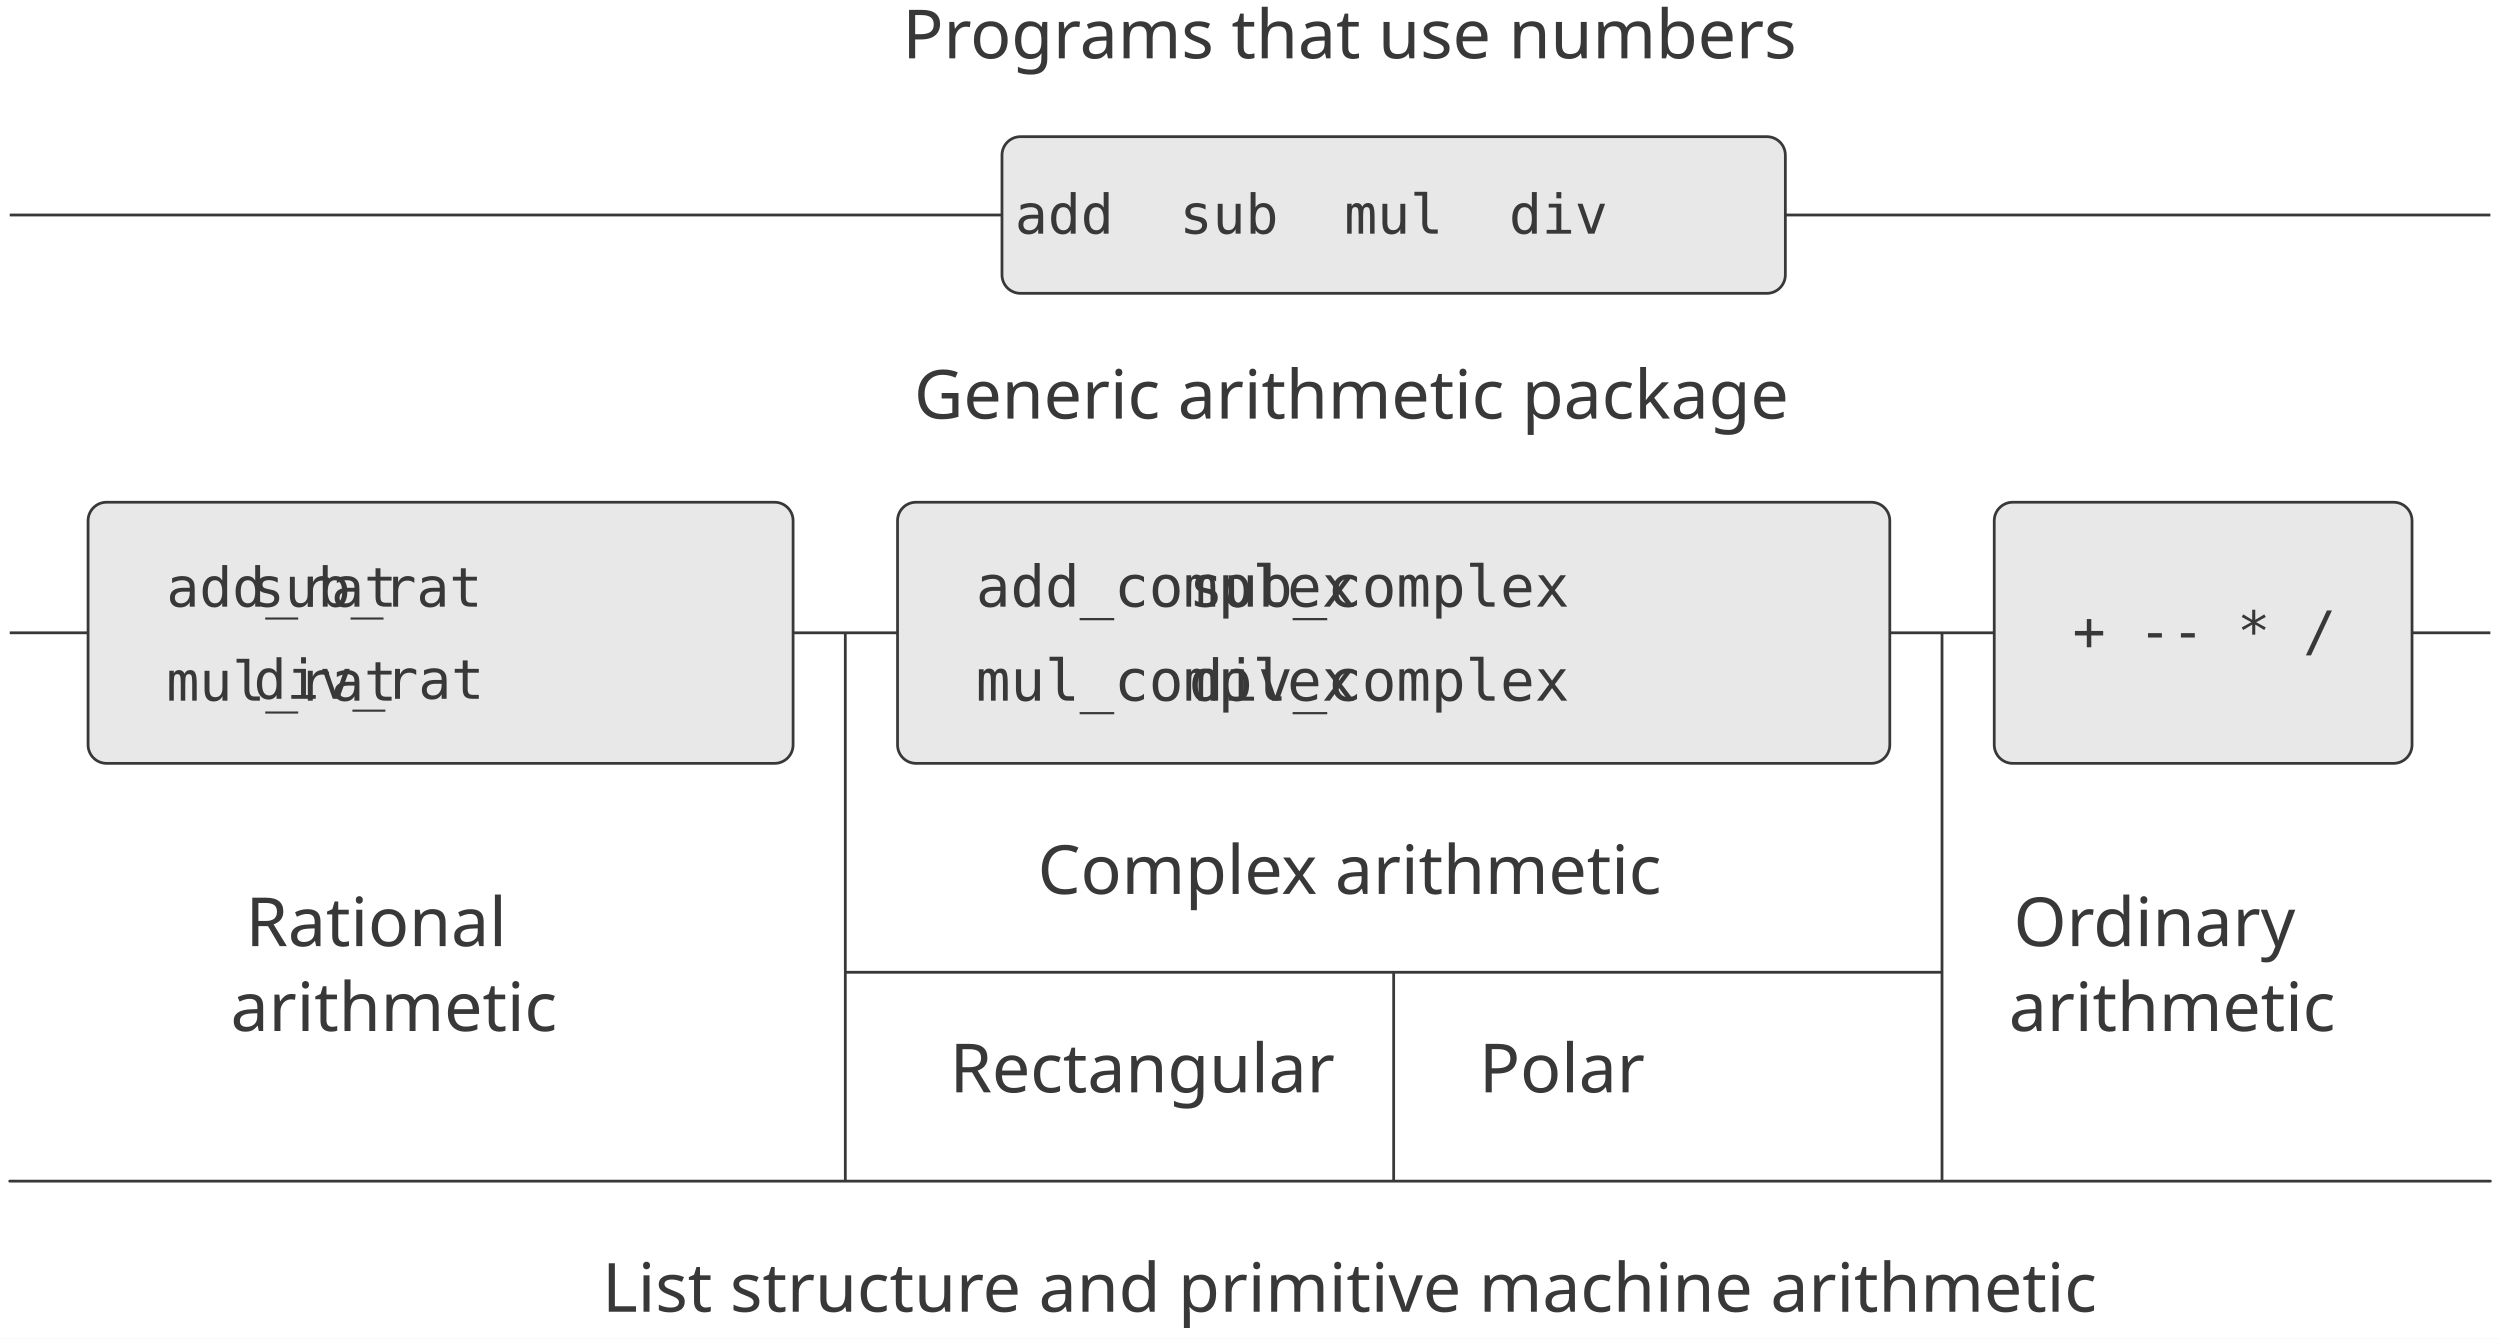
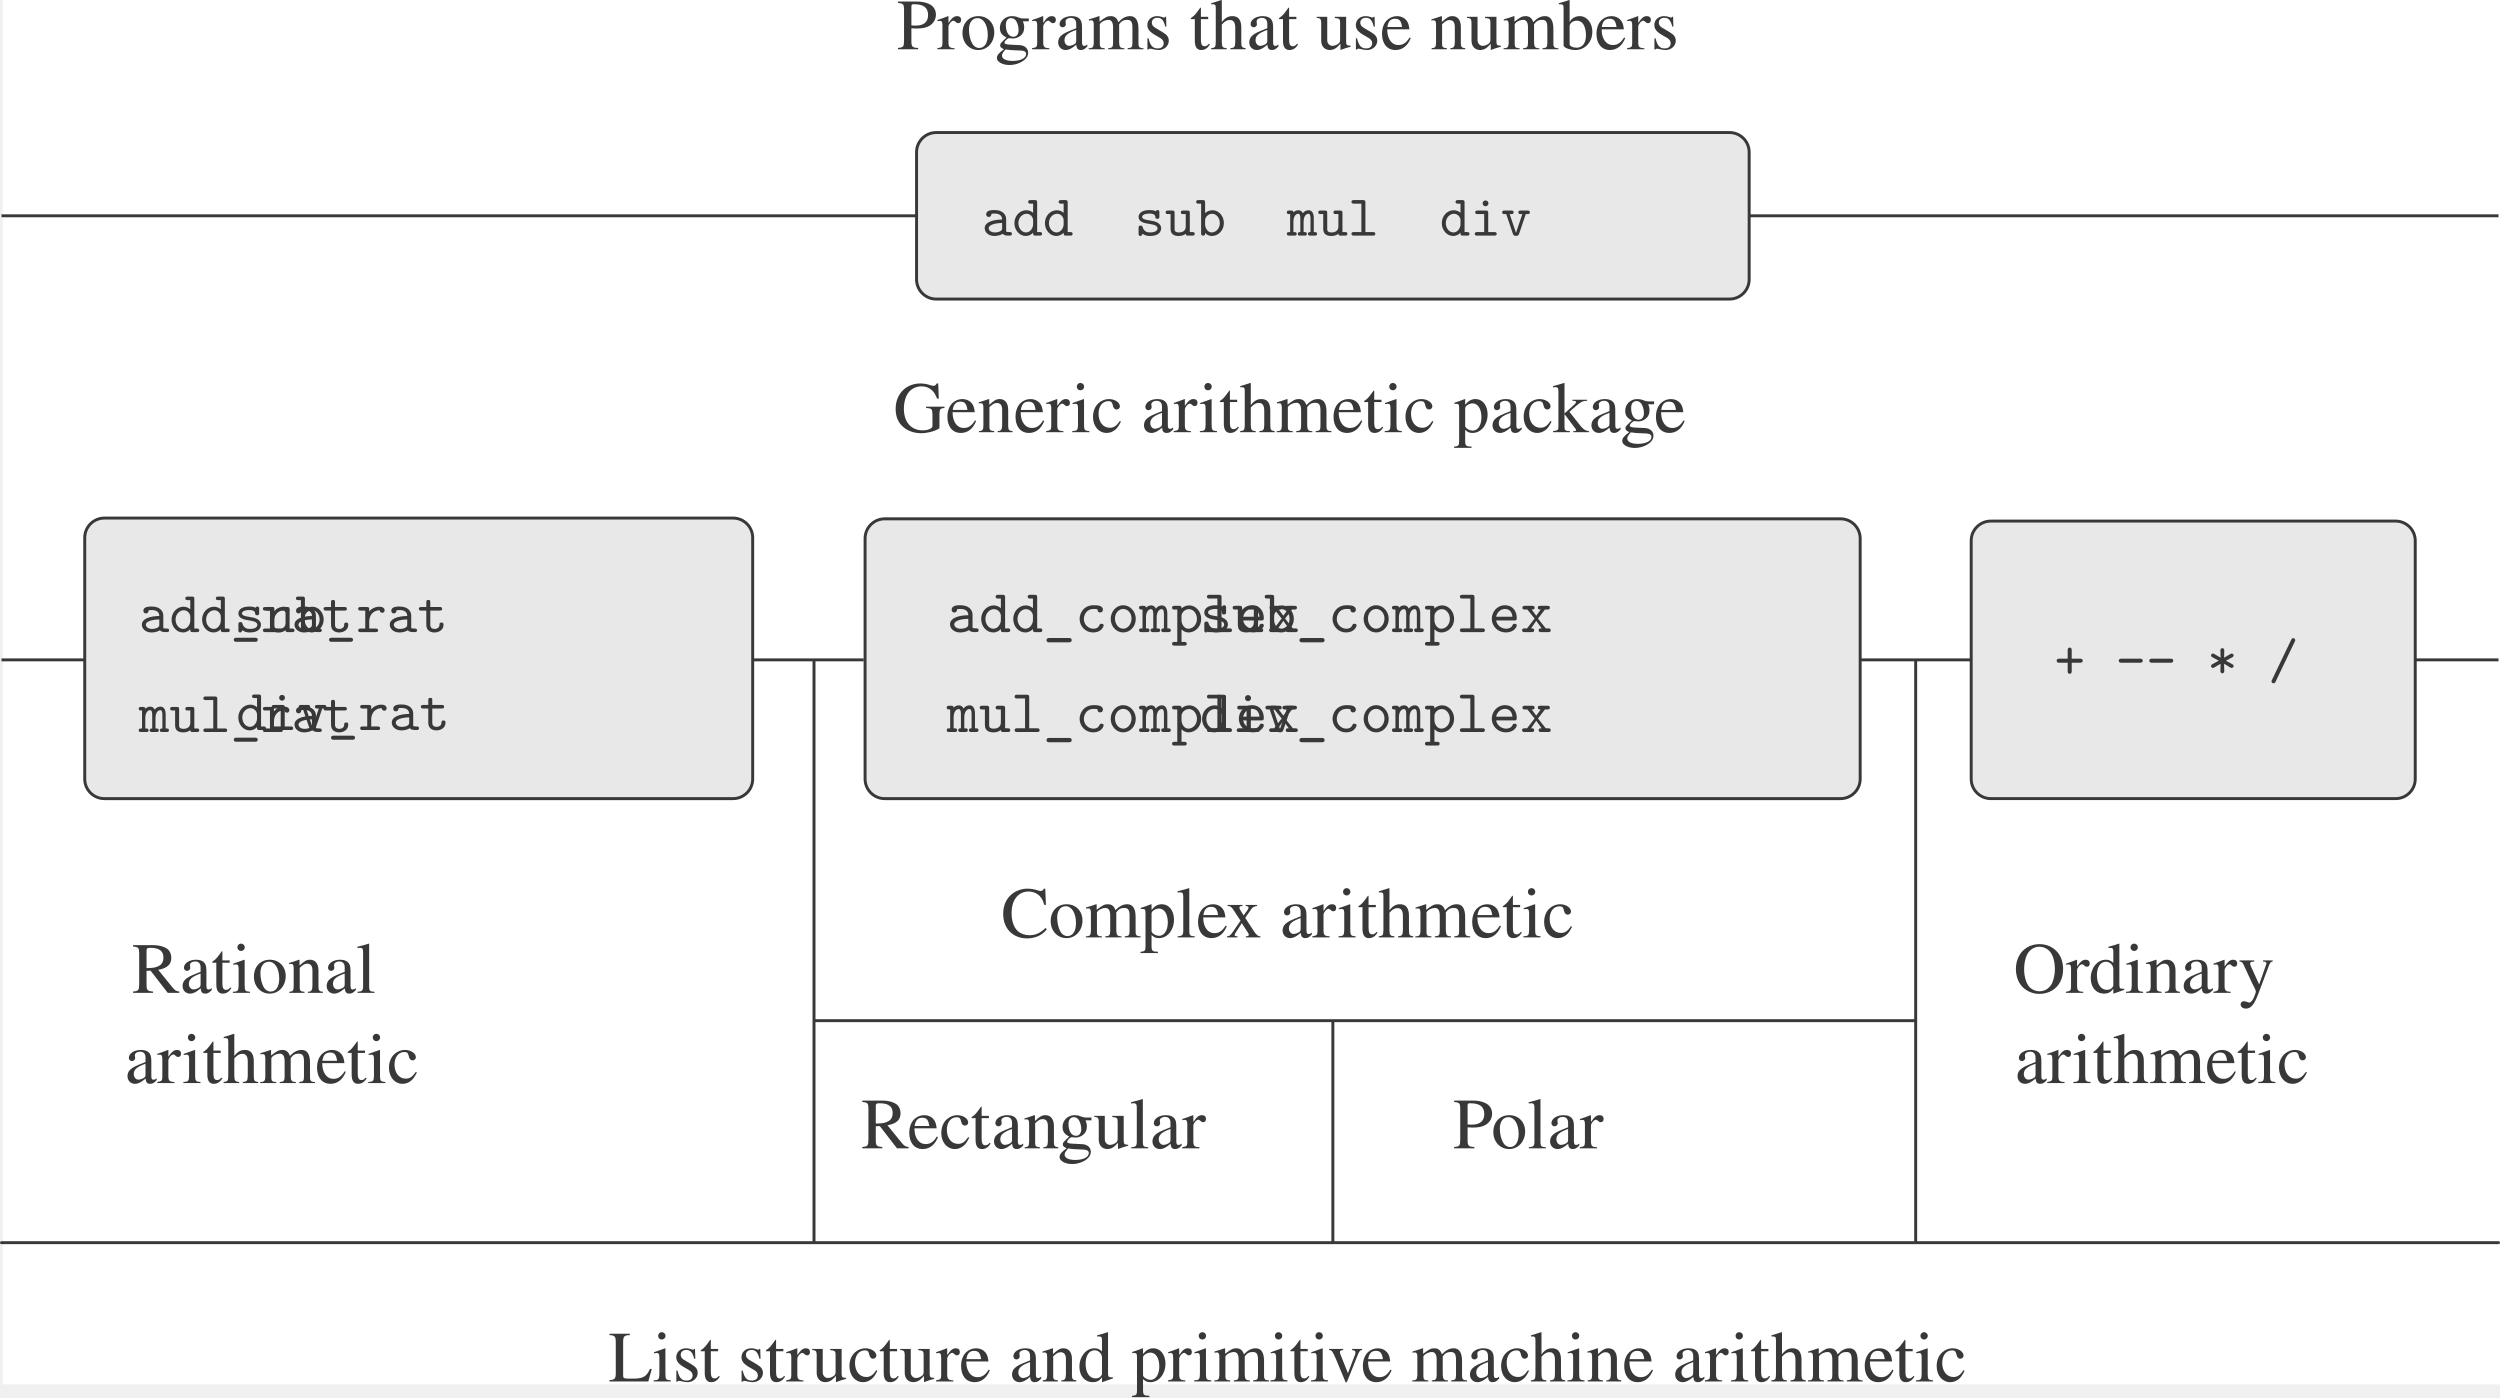
- <svg xmlns="http://www.w3.org/2000/svg" width="913.893" height="489.337" id="svg2987" style="display:inline" version="1.1">
+ <svg xmlns="http://www.w3.org/2000/svg" width="859.846" height="480.518" id="svg2987" style="display:inline" version="1.1">
  <defs id="defs2989" />
-   <rect width="100%" height="100%" fill="white" />
-   <g transform="translate(-21.68537,-45.08045)" id="layer4" style="display:inline">
-     <rect width="286.363" height="57.273" rx="6.764" ry="6.764" x="387.969" y="95.04" id="rect3796" style="fill:#e8e8e8;fill-opacity:1;stroke:#383838;stroke-width:1.015;stroke-linecap:round;stroke-linejoin:round;stroke-miterlimit:4;stroke-opacity:1;stroke-dasharray:none;stroke-dashoffset:0" />
-     <rect width="362.727" height="95.454" rx="6.764" ry="6.764" x="349.787" y="228.676" id="rect3796-9" style="fill:#e8e8e8;fill-opacity:1;stroke:#383838;stroke-width:1.015;stroke-linecap:round;stroke-linejoin:round;stroke-miterlimit:4;stroke-opacity:1;stroke-dasharray:none;stroke-dashoffset:0" />
-     <rect width="257.727" height="95.454" rx="6.764" ry="6.764" x="53.878" y="228.676" id="rect3796-9-0" style="fill:#e8e8e8;fill-opacity:1;stroke:#383838;stroke-width:1.015;stroke-linecap:round;stroke-linejoin:round;stroke-miterlimit:4;stroke-opacity:1;stroke-dasharray:none;stroke-dashoffset:0" />
-     <rect width="152.727" height="95.454" rx="6.764" ry="6.764" x="750.695" y="228.676" id="rect3796-9-1" style="fill:#e8e8e8;fill-opacity:1;stroke:#383838;stroke-width:1.015;stroke-linecap:round;stroke-linejoin:round;stroke-miterlimit:4;stroke-opacity:1;stroke-dasharray:none;stroke-dashoffset:0" />
-     <path d="m 311.605,276.403 38.182,0" id="path6209" style="fill:none;stroke:#383838;stroke-width:1.015;stroke-linecap:butt;stroke-linejoin:round;stroke-miterlimit:4;stroke-opacity:1;stroke-dasharray:none" />
-     <path d="m 712.514,276.403 38.182,0" id="path6209-2" style="fill:none;stroke:#383838;stroke-width:1.015;stroke-linecap:butt;stroke-linejoin:round;stroke-miterlimit:4;stroke-opacity:1;stroke-dasharray:none" />
-     <path d="m 330.696,276.403 0,200.454" id="path6230" style="fill:none;stroke:#383838;stroke-width:1.015;stroke-linecap:butt;stroke-linejoin:round;stroke-miterlimit:4;stroke-opacity:1;stroke-dasharray:none" />
-     <path d="m 731.605,276.403 0,200.454" id="path6230-1" style="fill:none;stroke:#383838;stroke-width:1.015;stroke-linecap:butt;stroke-linejoin:round;stroke-miterlimit:4;stroke-opacity:1;stroke-dasharray:none" />
-     <path d="m 731.605,400.494 -400.909,0" id="path6230-7" style="fill:none;stroke:#383838;stroke-width:1.015;stroke-linecap:butt;stroke-linejoin:round;stroke-miterlimit:4;stroke-opacity:1;stroke-dasharray:none" />
-     <path d="m 932.059,476.858 -906.817,0" id="path6230-7-1" style="fill:none;stroke:#383838;stroke-width:1.015;stroke-linecap:round;stroke-linejoin:round;stroke-miterlimit:4;stroke-opacity:1;stroke-dasharray:none" />
-     <path d="m 387.969,123.676 -362.727,0" id="path6230-7-1-6" style="fill:none;stroke:#383838;stroke-width:1.015;stroke-linecap:butt;stroke-linejoin:round;stroke-miterlimit:4;stroke-opacity:1;stroke-dasharray:none" />
-     <path d="m 932.059,123.676 -257.727,0" id="path6230-7-1-4" style="fill:none;stroke:#383838;stroke-width:1.015;stroke-linecap:butt;stroke-linejoin:round;stroke-miterlimit:4;stroke-opacity:1;stroke-dasharray:none" />
-     <path d="m 25.242,276.403 28.636,0" id="path6209-5" style="fill:none;stroke:#383838;stroke-width:1.015;stroke-linecap:butt;stroke-linejoin:round;stroke-miterlimit:4;stroke-opacity:1;stroke-dasharray:none" />
-     <path d="m 903.423,276.403 28.636,0" id="path6209-5-1" style="fill:none;stroke:#383838;stroke-width:1.015;stroke-linecap:butt;stroke-linejoin:round;stroke-miterlimit:4;stroke-opacity:1;stroke-dasharray:none" />
-     <path d="m 531.15,400.494 0,76.364" id="path6351" style="fill:none;stroke:#383838;stroke-width:1.015;stroke-linecap:butt;stroke-linejoin:round;stroke-miterlimit:4;stroke-opacity:1;stroke-dasharray:none" />
-   </g>
-   <g transform="translate(-21.68537,-45.08045)" id="layer5" style="display:inline">
-     <text x="531.15" y="130.494" id="text5873" xml:space="preserve" style="font-style:normal;font-variant:normal;font-weight:normal;font-stretch:normal;font-size:20px;line-height:125%;font-family:Inconsolata;-inkscape-font-specification:Sans;text-align:center;letter-spacing:0px;word-spacing:0px;text-anchor:middle;fill:#383838;fill-opacity:1;stroke:none">
+   <rect width="100%" height="100%" id="rect5" x="0.958" y="-4.372" style="fill:#ffffff" />
+   <rect style="fill:#e8e8e8;fill-opacity:1;stroke:#383838;stroke-width:1.015;stroke-linecap:round;stroke-linejoin:round;stroke-miterlimit:4;stroke-dasharray:none;stroke-dashoffset:0;stroke-opacity:1" id="rect3796" y="45.587" x="315.241" ry="6.764" rx="6.764" height="57.273" width="286.363" />
+   <rect style="fill:#e8e8e8;fill-opacity:1;stroke:#383838;stroke-width:1.015;stroke-linecap:round;stroke-linejoin:round;stroke-miterlimit:4;stroke-dasharray:none;stroke-dashoffset:0;stroke-opacity:1" id="rect3796-9" y="178.446" x="297.535" ry="6.764" rx="6.764" height="96.232" width="342.252" />
+   <rect style="fill:#e8e8e8;fill-opacity:1;stroke:#383838;stroke-width:1.015;stroke-linecap:round;stroke-linejoin:round;stroke-miterlimit:4;stroke-dasharray:none;stroke-dashoffset:0;stroke-opacity:1" id="rect3796-9-0" y="178.187" x="29.143" ry="6.764" rx="6.764" height="96.491" width="229.735" />
+   <rect style="fill:#e8e8e8;fill-opacity:1;stroke:#383838;stroke-width:1.015;stroke-linecap:round;stroke-linejoin:round;stroke-miterlimit:4;stroke-dasharray:none;stroke-dashoffset:0;stroke-opacity:1" id="rect3796-9-1" y="179.223" x="677.968" ry="6.764" rx="6.764" height="95.454" width="152.727" />
+   <path style="fill:none;stroke:#383838;stroke-width:1.015;stroke-linecap:butt;stroke-linejoin:round;stroke-miterlimit:4;stroke-dasharray:none;stroke-opacity:1" id="path6209" d="m 258.878,226.951 h 38.182" />
+   <path style="fill:none;stroke:#383838;stroke-width:1.015;stroke-linecap:butt;stroke-linejoin:round;stroke-miterlimit:4;stroke-dasharray:none;stroke-opacity:1" id="path6209-2" d="m 639.787,226.951 h 38.182" />
+   <path style="fill:none;stroke:#383838;stroke-width:1.015;stroke-linecap:butt;stroke-linejoin:round;stroke-miterlimit:4;stroke-dasharray:none;stroke-opacity:1" id="path6230" d="M 279.969,226.951 V 427.405" />
+   <path style="fill:none;stroke:#383838;stroke-width:1.015;stroke-linecap:butt;stroke-linejoin:round;stroke-miterlimit:4;stroke-dasharray:none;stroke-opacity:1" id="path6230-1" d="M 658.878,226.951 V 427.405" />
+   <path style="fill:none;stroke:#383838;stroke-width:1.015;stroke-linecap:butt;stroke-linejoin:round;stroke-miterlimit:4;stroke-dasharray:none;stroke-opacity:1" id="path6230-7" d="M 658.878,351.041 H 279.969" />
+   <path style="fill:none;stroke:#383838;stroke-width:1.015;stroke-linecap:round;stroke-linejoin:round;stroke-miterlimit:4;stroke-dasharray:none;stroke-opacity:1" id="path6230-7-1" d="M 859.332,427.405 H 0.515" />
+   <path style="fill:none;stroke:#383838;stroke-width:1.015;stroke-linecap:butt;stroke-linejoin:round;stroke-miterlimit:4;stroke-dasharray:none;stroke-opacity:1" id="path6230-7-1-6" d="M 315.241,74.223 H 0.515" />
+   <path style="fill:none;stroke:#383838;stroke-width:1.015;stroke-linecap:butt;stroke-linejoin:round;stroke-miterlimit:4;stroke-dasharray:none;stroke-opacity:1" id="path6230-7-1-4" d="M 859.332,74.223 H 601.605" />
+   <path style="fill:none;stroke:#383838;stroke-width:1.015;stroke-linecap:butt;stroke-linejoin:round;stroke-miterlimit:4;stroke-dasharray:none;stroke-opacity:1" id="path6209-5" d="M 0.515,226.951 H 29.151" />
+   <path style="fill:none;stroke:#383838;stroke-width:1.015;stroke-linecap:butt;stroke-linejoin:round;stroke-miterlimit:4;stroke-dasharray:none;stroke-opacity:1" id="path6209-5-1" d="m 830.696,226.951 h 28.636" />
+   <path style="fill:none;stroke:#383838;stroke-width:1.015;stroke-linecap:butt;stroke-linejoin:round;stroke-miterlimit:4;stroke-dasharray:none;stroke-opacity:1" id="path6351" d="m 458.423,351.041 v 76.364" />
+   <g transform="translate(-72.72703,-49.45272)" id="layer5" style="display:inline">
+     <text x="531.15" y="130.494" id="text5873" xml:space="preserve" style="font-style:normal;font-variant:normal;font-weight:normal;font-stretch:normal;font-size:20px;line-height:125%;font-family:'Latin Modern Mono';-inkscape-font-specification:Sans;text-align:center;letter-spacing:0px;word-spacing:0px;text-anchor:middle;fill:#383838;fill-opacity:1;stroke:none">
      <tspan x="531.15" y="130.494" id="tspan5875">add  sub  mul  div</tspan>
    </text>
    <g transform="matrix(1.909089,0,0,1.909089,-175.2128,-138.5604)" id="g3819">
-       <text x="290" y="212.362" id="text5998" xml:space="preserve" style="font-style:normal;font-variant:normal;font-weight:normal;font-stretch:normal;font-size:11px;line-height:125%;font-family:Inconsolata;-inkscape-font-specification:Sans;text-align:start;letter-spacing:0px;word-spacing:0px;text-anchor:start;fill:#383838;fill-opacity:1;stroke:none">
-         <tspan x="290" y="212.362" id="tspan6000">add_complex</tspan>
+       <text x="300.476" y="212.362" id="text5998" xml:space="preserve" style="font-style:normal;font-variant:normal;font-weight:normal;font-stretch:normal;font-size:11px;line-height:125%;font-family:'Latin Modern Mono';-inkscape-font-specification:Sans;text-align:start;letter-spacing:0px;word-spacing:0px;text-anchor:start;fill:#383838;fill-opacity:1;stroke:none">
+         <tspan x="300.476" y="212.362" id="tspan6000">add_complex</tspan>
      </text>
-       <text x="290" y="230.362" id="text6002" xml:space="preserve" style="font-style:normal;font-variant:normal;font-weight:normal;font-stretch:normal;font-size:11px;line-height:125%;font-family:Inconsolata;-inkscape-font-specification:Sans;text-align:start;letter-spacing:0px;word-spacing:0px;text-anchor:start;fill:#383838;fill-opacity:1;stroke:none">
-         <tspan x="290" y="230.362" id="tspan6004">mul_complex</tspan>
+       <text x="300.476" y="230.362" id="text6002" xml:space="preserve" style="font-style:normal;font-variant:normal;font-weight:normal;font-stretch:normal;font-size:11px;line-height:125%;font-family:'Latin Modern Mono';-inkscape-font-specification:Sans;text-align:start;letter-spacing:0px;word-spacing:0px;text-anchor:start;fill:#383838;fill-opacity:1;stroke:none">
+         <tspan x="300.476" y="230.362" id="tspan6004">mul_complex</tspan>
      </text>
-       <text x="450" y="212.362" id="text6006" xml:space="preserve" style="font-style:normal;font-variant:normal;font-weight:normal;font-stretch:normal;font-size:11px;line-height:125%;font-family:Inconsolata;-inkscape-font-specification:Sans;text-align:end;letter-spacing:0px;word-spacing:0px;text-anchor:end;fill:#383838;fill-opacity:1;stroke:none">
+       <text x="450" y="212.362" id="text6006" xml:space="preserve" style="font-style:normal;font-variant:normal;font-weight:normal;font-stretch:normal;font-size:11px;line-height:125%;font-family:'Latin Modern Mono';-inkscape-font-specification:Sans;text-align:end;letter-spacing:0px;word-spacing:0px;text-anchor:end;fill:#383838;fill-opacity:1;stroke:none">
        <tspan x="450" y="212.362" id="tspan6008">sub_complex</tspan>
      </text>
-       <text x="450" y="230.362" id="text6010" xml:space="preserve" style="font-style:normal;font-variant:normal;font-weight:normal;font-stretch:normal;font-size:11px;line-height:125%;font-family:Inconsolata;-inkscape-font-specification:Sans;text-align:end;letter-spacing:0px;word-spacing:0px;text-anchor:end;fill:#383838;fill-opacity:1;stroke:none">
+       <text x="450" y="230.362" id="text6010" xml:space="preserve" style="font-style:normal;font-variant:normal;font-weight:normal;font-stretch:normal;font-size:11px;line-height:125%;font-family:'Latin Modern Mono';-inkscape-font-specification:Sans;text-align:end;letter-spacing:0px;word-spacing:0px;text-anchor:end;fill:#383838;fill-opacity:1;stroke:none">
        <tspan x="450" y="230.362" id="tspan6012">div_complex</tspan>
      </text>
    </g>
-     <text x="531.15" y="66.404" id="text3004" xml:space="preserve" style="font-style:normal;font-variant:normal;font-weight:normal;font-stretch:normal;font-size:24.818px;line-height:125%;font-family:'Linux Biolinum O';-inkscape-font-specification:'Linux Biolinum O';text-align:center;letter-spacing:0px;word-spacing:0px;text-anchor:middle;fill:#383838;fill-opacity:1;stroke:none">
+     <text x="531.15" y="66.404" id="text3004" xml:space="preserve" style="font-style:normal;font-variant:normal;font-weight:normal;font-stretch:normal;font-size:24.818px;line-height:125%;font-family:Times;-inkscape-font-specification:Times;text-align:center;letter-spacing:0px;word-spacing:0px;text-anchor:middle;fill:#383838;fill-opacity:1;stroke:none">
      <tspan x="531.15" y="66.404" id="tspan3006">Programs that use numbers</tspan>
    </text>
-     <text x="531.832" y="198.111" id="text3008" xml:space="preserve" style="font-style:normal;font-variant:normal;font-weight:normal;font-stretch:normal;font-size:24.818px;line-height:125%;font-family:'Linux Biolinum O';-inkscape-font-specification:'Linux Biolinum O';text-align:center;letter-spacing:0px;word-spacing:0px;text-anchor:middle;fill:#383838;fill-opacity:1;stroke:none">
+     <text x="531.832" y="198.111" id="text3008" xml:space="preserve" style="font-style:normal;font-variant:normal;font-weight:normal;font-stretch:normal;font-size:24.818px;line-height:125%;font-family:Times;-inkscape-font-specification:Times;text-align:center;letter-spacing:0px;word-spacing:0px;text-anchor:middle;fill:#383838;fill-opacity:1;stroke:none">
      <tspan x="531.832" y="198.111" id="tspan3010">Generic arithmetic package</tspan>
    </text>
-     <text x="531.15" y="371.858" id="text3008-3" xml:space="preserve" style="font-style:normal;font-variant:normal;font-weight:normal;font-stretch:normal;font-size:24.818px;line-height:125%;font-family:'Linux Biolinum O';-inkscape-font-specification:'Linux Biolinum O';text-align:center;letter-spacing:0px;word-spacing:0px;text-anchor:middle;fill:#383838;fill-opacity:1;stroke:none">
+     <text x="531.15" y="371.858" id="text3008-3" xml:space="preserve" style="font-style:normal;font-variant:normal;font-weight:normal;font-stretch:normal;font-size:24.818px;line-height:125%;font-family:Times;-inkscape-font-specification:Times;text-align:center;letter-spacing:0px;word-spacing:0px;text-anchor:middle;fill:#383838;fill-opacity:1;stroke:none">
      <tspan x="531.15" y="371.858" id="tspan3010-3">Complex arithmetic</tspan>
    </text>
-     <text x="368.878" y="444.403" id="text3012" xml:space="preserve" style="font-style:normal;font-variant:normal;font-weight:normal;font-stretch:normal;font-size:24.818px;line-height:125%;font-family:'Linux Biolinum O';-inkscape-font-specification:'Linux Biolinum O';text-align:start;letter-spacing:0px;word-spacing:0px;text-anchor:start;fill:#383838;fill-opacity:1;stroke:none">
+     <text x="368.878" y="444.403" id="text3012" xml:space="preserve" style="font-style:normal;font-variant:normal;font-weight:normal;font-stretch:normal;font-size:24.818px;line-height:125%;font-family:Times;-inkscape-font-specification:Times;text-align:start;letter-spacing:0px;word-spacing:0px;text-anchor:start;fill:#383838;fill-opacity:1;stroke:none">
      <tspan x="368.878" y="444.403" id="tspan3016">Rectangular</tspan>
    </text>
-     <text x="655.241" y="444.403" id="text3018" xml:space="preserve" style="font-style:normal;font-variant:normal;font-weight:normal;font-stretch:normal;font-size:24.818px;line-height:125%;font-family:'Linux Biolinum O';-inkscape-font-specification:'Linux Biolinum O';text-align:end;letter-spacing:0px;word-spacing:0px;text-anchor:end;fill:#383838;fill-opacity:1;stroke:none">
+     <text x="655.241" y="444.403" id="text3018" xml:space="preserve" style="font-style:normal;font-variant:normal;font-weight:normal;font-stretch:normal;font-size:24.818px;line-height:125%;font-family:Times;-inkscape-font-specification:Times;text-align:end;letter-spacing:0px;word-spacing:0px;text-anchor:end;fill:#383838;fill-opacity:1;stroke:none">
      <tspan x="655.241" y="444.403" id="tspan3022">Polar</tspan>
    </text>
    <g id="g3809">
-       <text x="282.287" y="266.858" id="text6151" xml:space="preserve" style="font-style:normal;font-variant:normal;font-weight:normal;font-stretch:normal;font-size:20px;line-height:125%;font-family:Inconsolata;-inkscape-font-specification:Sans;text-align:end;letter-spacing:0px;word-spacing:0px;text-anchor:end;fill:#383838;fill-opacity:1;stroke:none">
-         <tspan x="282.287" y="266.858" id="tspan6153">sub_rat</tspan>
+       <text x="300.287" y="266.858" id="text6151" xml:space="preserve" style="font-style:normal;font-variant:normal;font-weight:normal;font-stretch:normal;font-size:20px;line-height:125%;font-family:'Latin Modern Mono';-inkscape-font-specification:Sans;text-align:end;letter-spacing:0px;word-spacing:0px;text-anchor:end;fill:#383838;fill-opacity:1;stroke:none">
+         <tspan x="300.287" y="266.858" id="tspan6153">sub_rat</tspan>
      </text>
-       <text x="282.969" y="300.54" id="text6157" xml:space="preserve" style="font-style:normal;font-variant:normal;font-weight:normal;font-stretch:normal;font-size:20px;line-height:125%;font-family:Inconsolata;-inkscape-font-specification:Sans;text-align:end;letter-spacing:0px;word-spacing:0px;text-anchor:end;fill:#383838;fill-opacity:1;stroke:none">
-         <tspan x="282.969" y="300.54" id="tspan6159">div_rat</tspan>
+       <text x="300.969" y="300.54" id="text6157" xml:space="preserve" style="font-style:normal;font-variant:normal;font-weight:normal;font-stretch:normal;font-size:20px;line-height:125%;font-family:'Latin Modern Mono';-inkscape-font-specification:Sans;text-align:end;letter-spacing:0px;word-spacing:0px;text-anchor:end;fill:#383838;fill-opacity:1;stroke:none">
+         <tspan x="300.969" y="300.54" id="tspan6159">div_rat</tspan>
      </text>
-       <text x="82.514" y="266.858" id="text6161" xml:space="preserve" style="font-style:normal;font-variant:normal;font-weight:normal;font-stretch:normal;font-size:20px;line-height:125%;font-family:Inconsolata;-inkscape-font-specification:Sans;text-align:start;letter-spacing:0px;word-spacing:0px;text-anchor:start;fill:#383838;fill-opacity:1;stroke:none">
-         <tspan x="82.514" y="266.858" id="tspan6163">add_rat</tspan>
+       <text x="120.514" y="266.858" id="text6161" xml:space="preserve" style="font-style:normal;font-variant:normal;font-weight:normal;font-stretch:normal;font-size:20px;line-height:125%;font-family:'Latin Modern Mono';-inkscape-font-specification:Sans;text-align:start;letter-spacing:0px;word-spacing:0px;text-anchor:start;fill:#383838;fill-opacity:1;stroke:none">
+         <tspan x="120.514" y="266.858" id="tspan6163">add_rat</tspan>
      </text>
-       <text x="82.514" y="301.221" id="text6165" xml:space="preserve" style="font-style:normal;font-variant:normal;font-weight:normal;font-stretch:normal;font-size:20px;line-height:125%;font-family:Inconsolata;-inkscape-font-specification:Sans;text-align:start;letter-spacing:0px;word-spacing:0px;text-anchor:start;fill:#383838;fill-opacity:1;stroke:none">
-         <tspan x="82.514" y="301.221" id="tspan6167">mul_rat</tspan>
+       <text x="120.514" y="301.221" id="text6165" xml:space="preserve" style="font-style:normal;font-variant:normal;font-weight:normal;font-stretch:normal;font-size:20px;line-height:125%;font-family:'Latin Modern Mono';-inkscape-font-specification:Sans;text-align:start;letter-spacing:0px;word-spacing:0px;text-anchor:start;fill:#383838;fill-opacity:1;stroke:none">
+         <tspan x="120.514" y="301.221" id="tspan6167">mul_rat</tspan>
      </text>
    </g>
-     <text x="181.787" y="390.949" id="text6173-0" xml:space="preserve" style="font-style:normal;font-variant:normal;font-weight:normal;font-stretch:normal;font-size:24.818px;line-height:125%;font-family:'Linux Biolinum O';-inkscape-font-specification:'Linux Biolinum O';text-align:center;letter-spacing:0px;word-spacing:0px;text-anchor:middle;fill:#383838;fill-opacity:1;stroke:none">
+     <text x="181.787" y="390.949" id="text6173-0" xml:space="preserve" style="font-style:normal;font-variant:normal;font-weight:normal;font-stretch:normal;font-size:24.818px;line-height:125%;font-family:Times;-inkscape-font-specification:Times;text-align:center;letter-spacing:0px;word-spacing:0px;text-anchor:middle;fill:#383838;fill-opacity:1;stroke:none">
      <tspan x="181.787" y="390.949" id="tspan6175-7">Rational</tspan>
      <tspan x="181.787" y="421.971" id="tspan6177-5">arithmetic</tspan>
    </text>
-     <text x="831.841" y="390.949" id="text6173" xml:space="preserve" style="font-style:normal;font-variant:normal;font-weight:normal;font-stretch:normal;font-size:24.818px;line-height:125%;font-family:'Linux Biolinum O';-inkscape-font-specification:'Linux Biolinum O';text-align:center;letter-spacing:0px;word-spacing:0px;text-anchor:middle;fill:#383838;fill-opacity:1;stroke:none">
+     <text x="831.841" y="390.949" id="text6173" xml:space="preserve" style="font-style:normal;font-variant:normal;font-weight:normal;font-stretch:normal;font-size:24.818px;line-height:125%;font-family:Times;-inkscape-font-specification:Times;text-align:center;letter-spacing:0px;word-spacing:0px;text-anchor:middle;fill:#383838;fill-opacity:1;stroke:none">
      <tspan x="831.841" y="390.949" id="tspan6175">Ordinary</tspan>
      <tspan x="831.841" y="421.971" id="tspan6177">arithmetic</tspan>
    </text>
-     <text x="531.15" y="524.585" id="text6347" xml:space="preserve" style="font-style:normal;font-variant:normal;font-weight:normal;font-stretch:normal;font-size:24.818px;line-height:125%;font-family:'Linux Biolinum O';-inkscape-font-specification:'Linux Biolinum O';text-align:center;letter-spacing:0px;word-spacing:0px;text-anchor:middle;fill:#383838;fill-opacity:1;stroke:none">
+     <text x="531.15" y="524.585" id="text6347" xml:space="preserve" style="font-style:normal;font-variant:normal;font-weight:normal;font-stretch:normal;font-size:24.818px;line-height:125%;font-family:Times;-inkscape-font-specification:Times;text-align:center;letter-spacing:0px;word-spacing:0px;text-anchor:middle;fill:#383838;fill-opacity:1;stroke:none">
      <tspan x="531.15" y="524.585" id="tspan6349">List structure and primitive machine arithmetic</tspan>
    </text>
-     <text x="779.332" y="282.812" id="text6169" xml:space="preserve" style="font-style:normal;font-variant:normal;font-weight:normal;font-stretch:normal;font-size:20px;line-height:125%;font-family:Inconsolata;-inkscape-font-specification:Sans;text-align:start;letter-spacing:0px;word-spacing:0px;text-anchor:start;fill:#383838;fill-opacity:1;stroke:none">
+     <text x="779.332" y="282.812" id="text6169" xml:space="preserve" style="font-style:normal;font-variant:normal;font-weight:normal;font-stretch:normal;font-size:20px;line-height:125%;font-family:'Latin Modern Mono';-inkscape-font-specification:Sans;text-align:start;letter-spacing:0px;word-spacing:0px;text-anchor:start;fill:#383838;fill-opacity:1;stroke:none">
      <tspan x="779.332" y="282.812" dx="0 0 0 -7.636 0 0 0 3.818" dy="0 0 0 0 0 3.818 -3.818" id="tspan6171">+ -- * /</tspan>
    </text>
  </g>
</svg>
